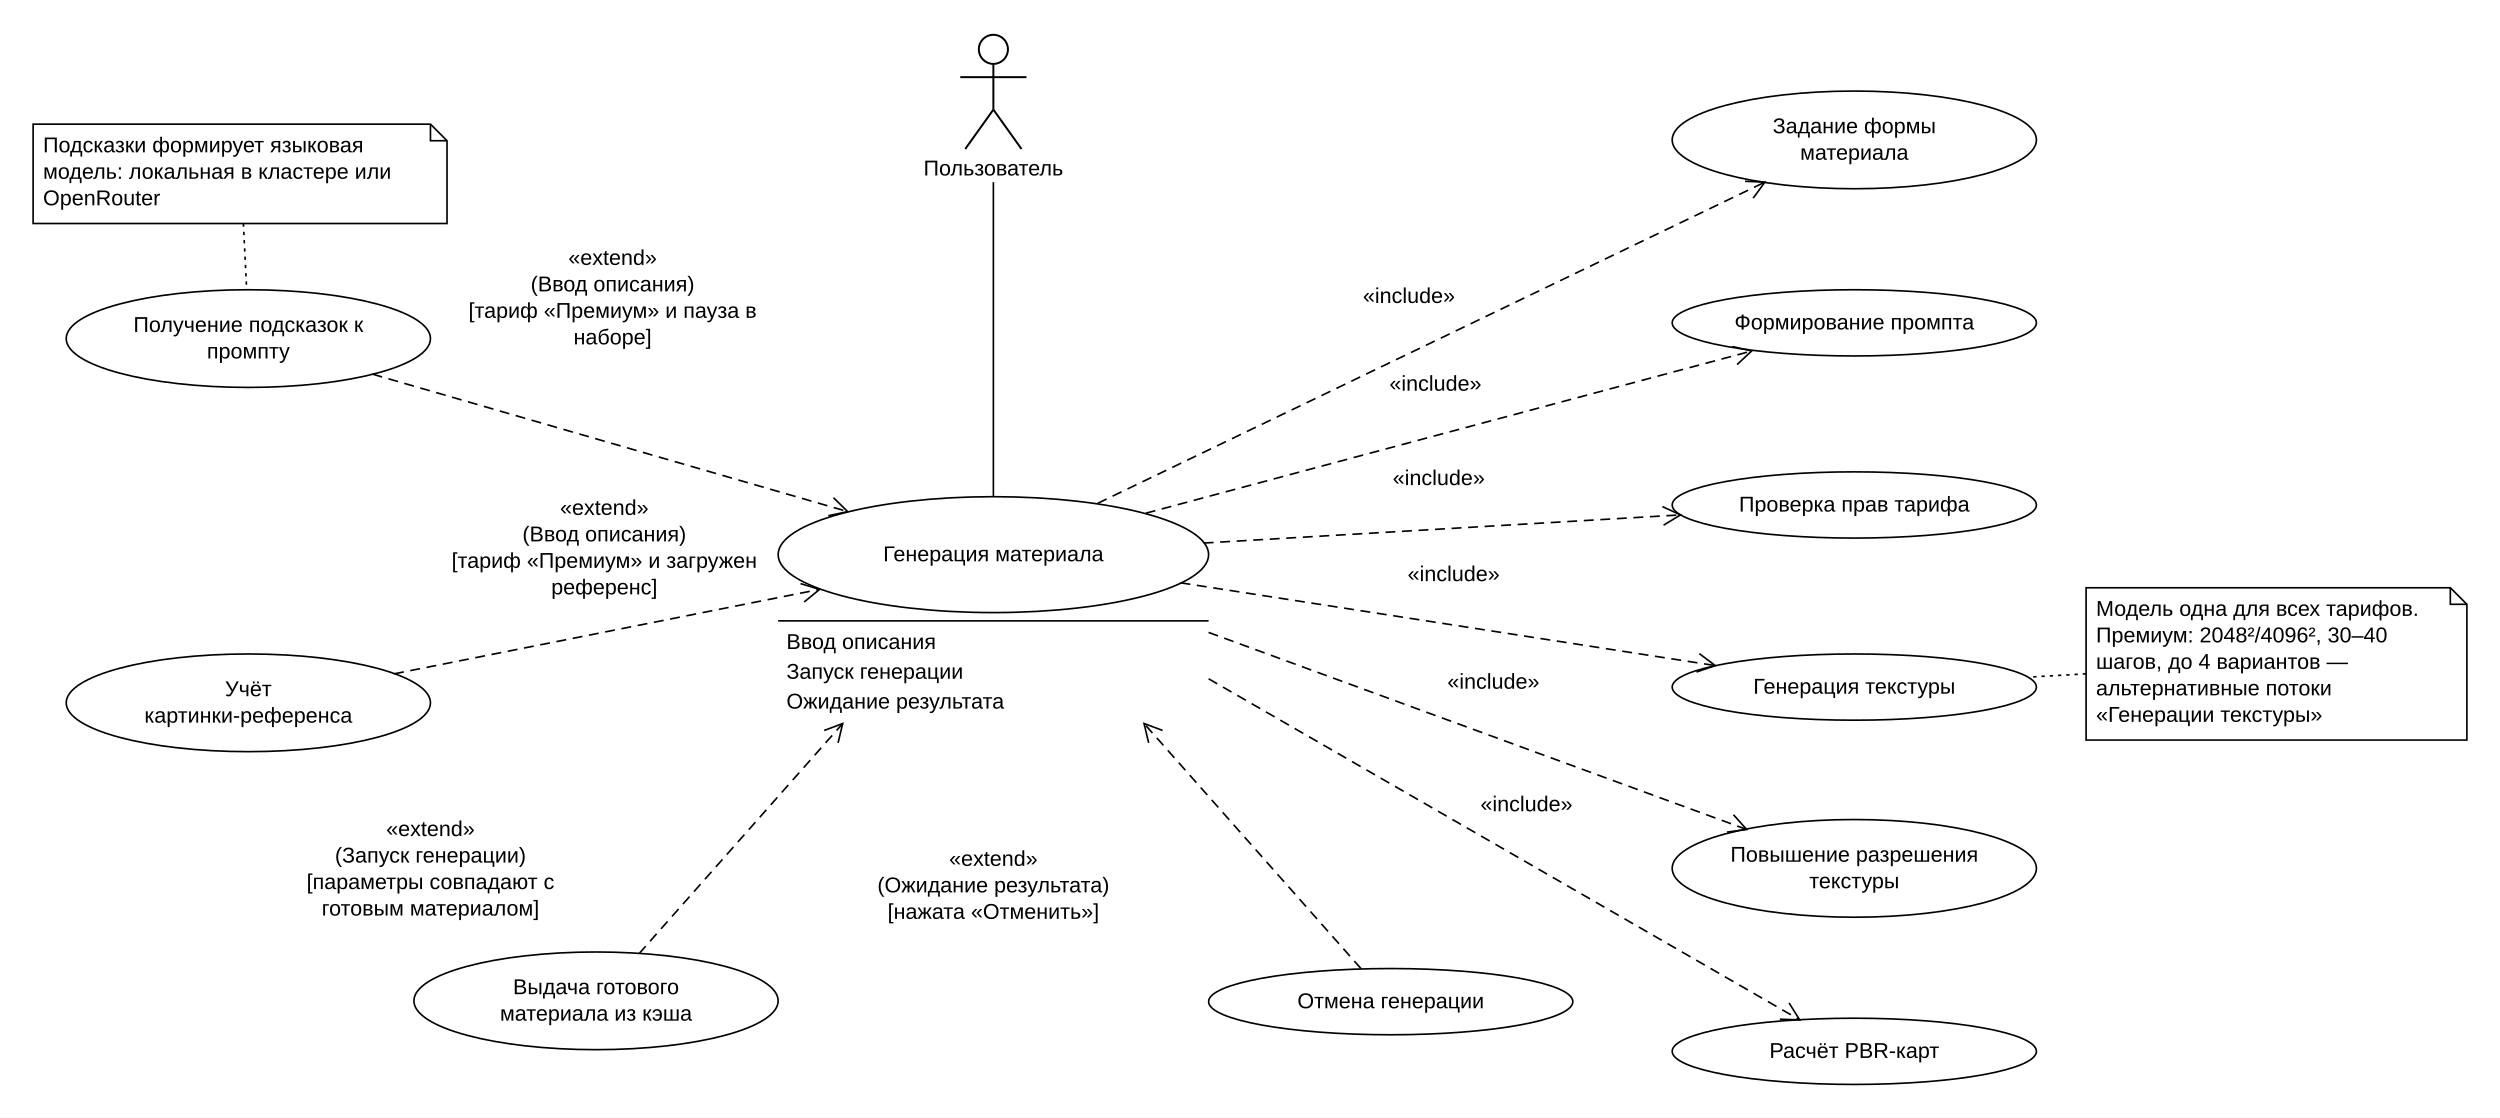
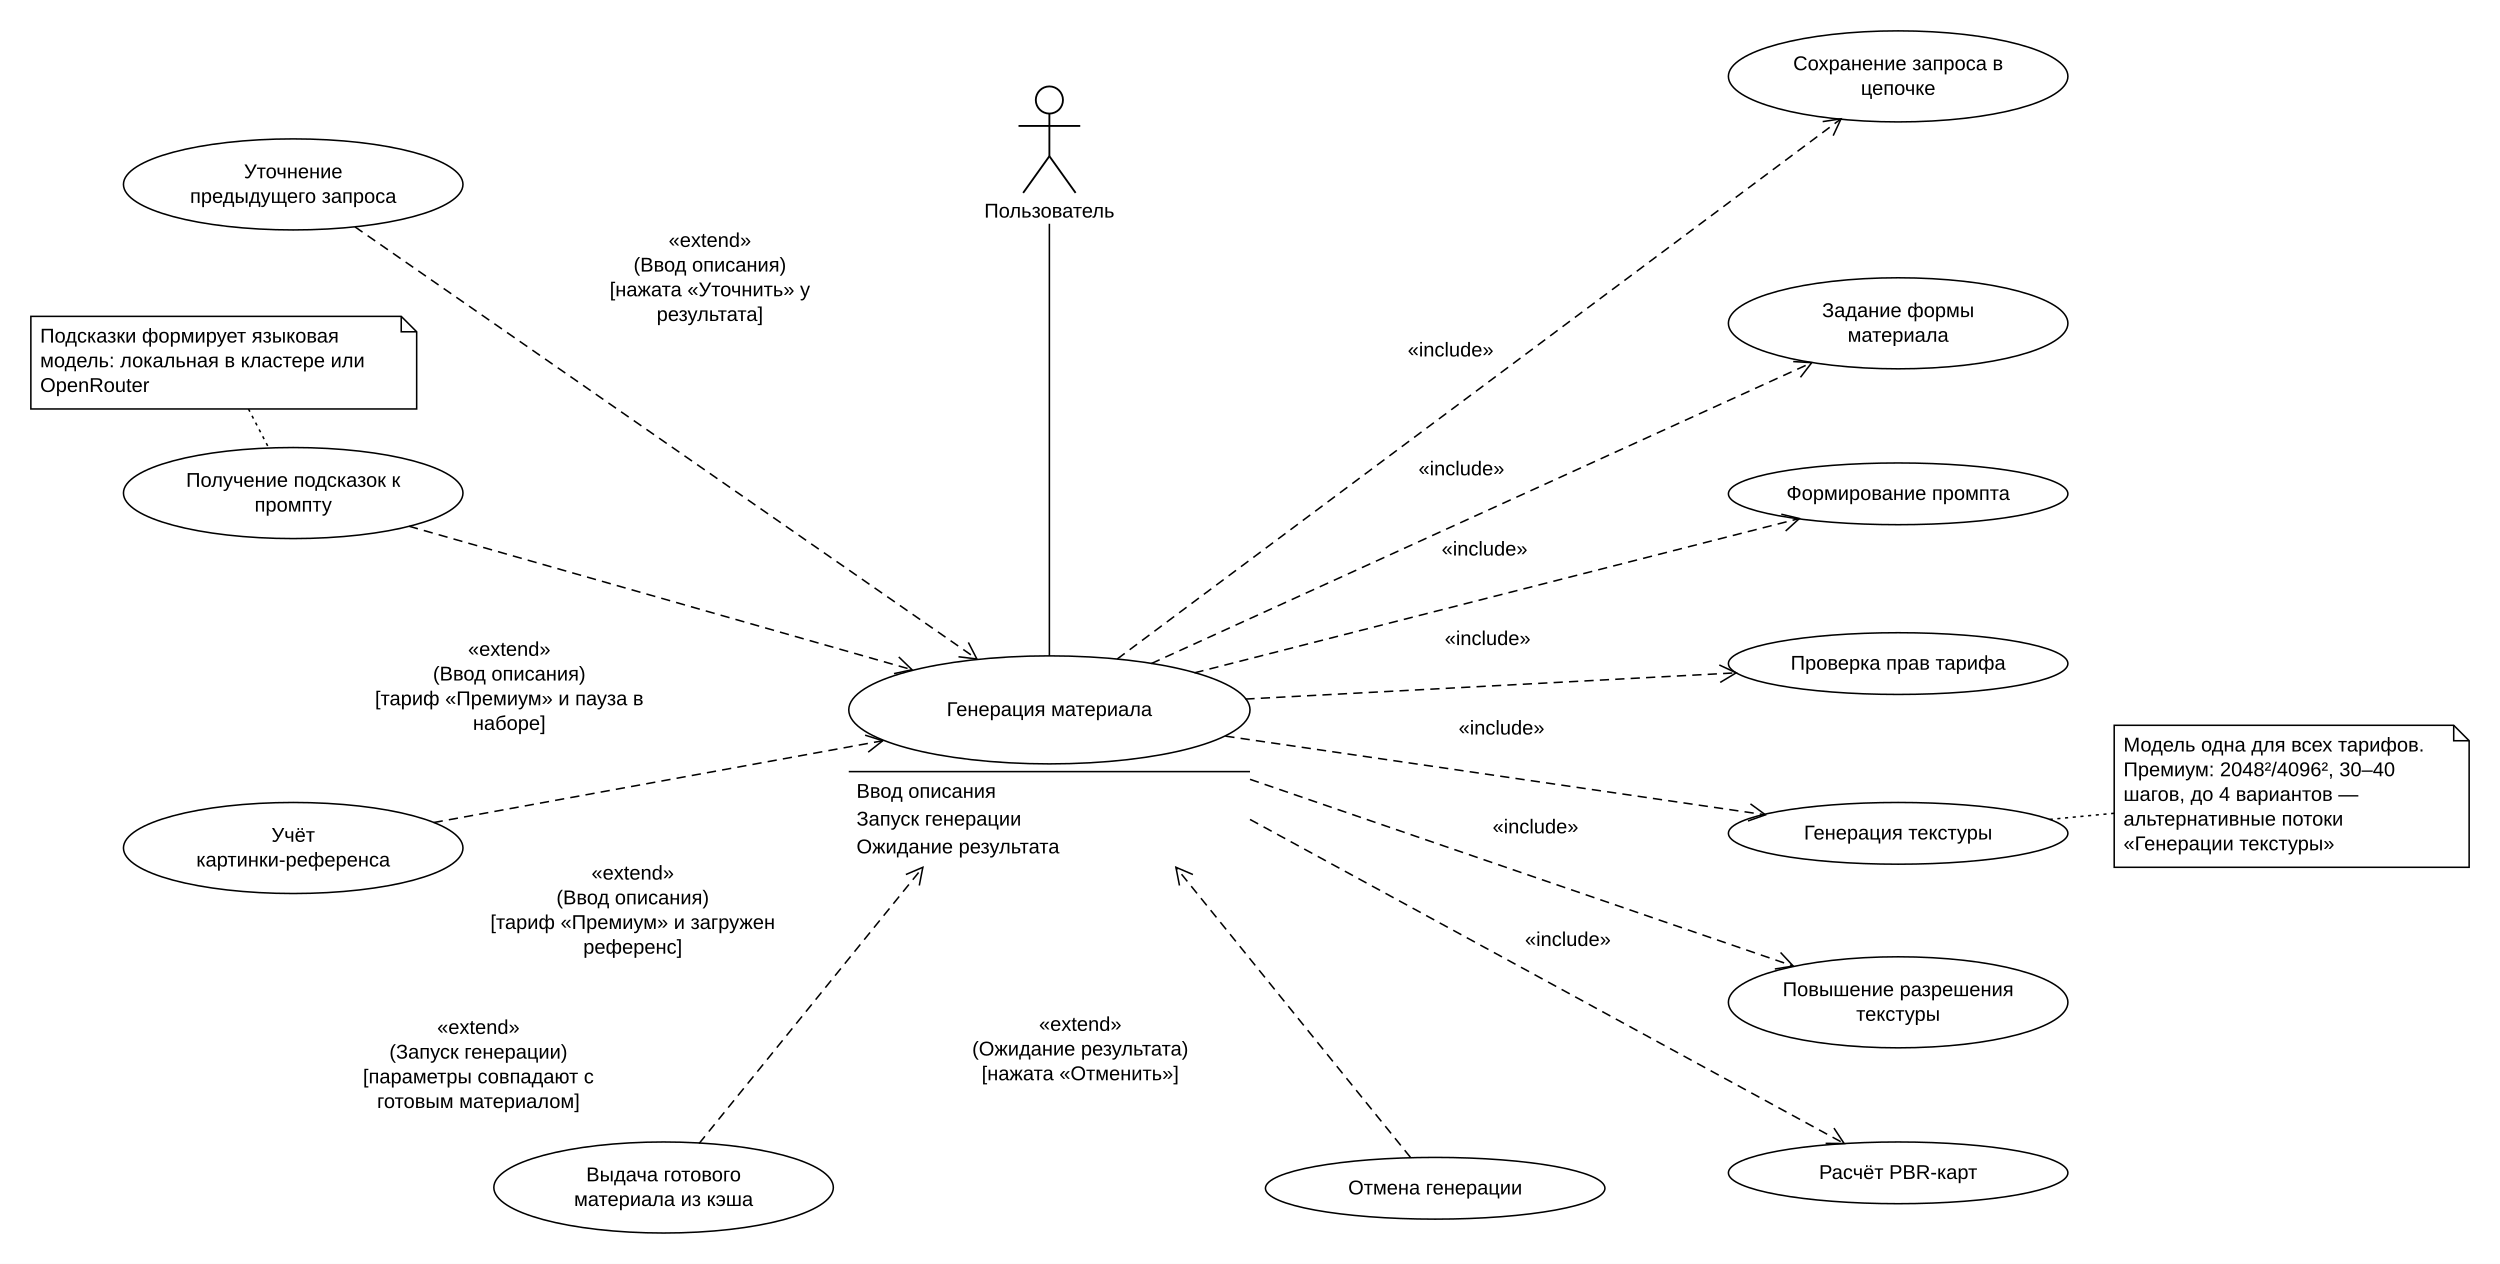
- <svg xmlns="http://www.w3.org/2000/svg" width="1510" height="675" viewBox="40 45 1510 675">
-   <rect x="40" y="45" width="1510" height="675" fill="#fff" />
-   <ellipse cx="640.0" cy="380.0" rx="130.0" ry="35.0" fill="#fff" stroke="#000" />
-   <text x="640.0" y="384.0" font-family="Arial, Helvetica, sans-serif" font-size="13" text-anchor="middle" font-weight="normal" font-style="normal" fill="#000">Генерация материала</text>
-   <line x1="510" y1="420" x2="770" y2="420" stroke="#000" />
-   <text x="515.0" y="437.0" font-family="Arial, Helvetica, sans-serif" font-size="13" text-anchor="start" font-weight="normal" font-style="normal" fill="#000">Ввод описания</text>
-   <text x="515.0" y="455.0" font-family="Arial, Helvetica, sans-serif" font-size="13" text-anchor="start" font-weight="normal" font-style="normal" fill="#000">Запуск генерации</text>
-   <text x="515.0" y="473.0" font-family="Arial, Helvetica, sans-serif" font-size="13" text-anchor="start" font-weight="normal" font-style="normal" fill="#000">Ожидание результата</text>
-   <ellipse cx="190.0" cy="249.5" rx="110.0" ry="29.5" fill="#fff" stroke="#000" />
-   <text x="190.0" y="245.5" font-family="Arial, Helvetica, sans-serif" font-size="13" text-anchor="middle" font-weight="normal" font-style="normal" fill="#000">Получение подсказок к</text>
-   <text x="190.0" y="261.5" font-family="Arial, Helvetica, sans-serif" font-size="13" text-anchor="middle" font-weight="normal" font-style="normal" fill="#000">промпту</text>
-   <ellipse cx="190.0" cy="469.5" rx="110.0" ry="29.5" fill="#fff" stroke="#000" />
-   <text x="190.0" y="465.5" font-family="Arial, Helvetica, sans-serif" font-size="13" text-anchor="middle" font-weight="normal" font-style="normal" fill="#000">Учёт</text>
-   <text x="190.0" y="481.5" font-family="Arial, Helvetica, sans-serif" font-size="13" text-anchor="middle" font-weight="normal" font-style="normal" fill="#000">картинки-референса</text>
-   <ellipse cx="400.0" cy="649.5" rx="110.0" ry="29.5" fill="#fff" stroke="#000" />
-   <text x="400.0" y="645.5" font-family="Arial, Helvetica, sans-serif" font-size="13" text-anchor="middle" font-weight="normal" font-style="normal" fill="#000">Выдача готового</text>
-   <text x="400.0" y="661.5" font-family="Arial, Helvetica, sans-serif" font-size="13" text-anchor="middle" font-weight="normal" font-style="normal" fill="#000">материала из кэша</text>
-   <ellipse cx="880.0" cy="650.0" rx="110.0" ry="20.0" fill="#fff" stroke="#000" />
-   <text x="880.0" y="654.0" font-family="Arial, Helvetica, sans-serif" font-size="13" text-anchor="middle" font-weight="normal" font-style="normal" fill="#000">Отмена генерации</text>
-   <ellipse cx="1160.0" cy="129.5" rx="110.0" ry="29.5" fill="#fff" stroke="#000" />
-   <text x="1160.0" y="125.5" font-family="Arial, Helvetica, sans-serif" font-size="13" text-anchor="middle" font-weight="normal" font-style="normal" fill="#000">Задание формы</text>
-   <text x="1160.0" y="141.5" font-family="Arial, Helvetica, sans-serif" font-size="13" text-anchor="middle" font-weight="normal" font-style="normal" fill="#000">материала</text>
-   <ellipse cx="1160.0" cy="240.0" rx="110.0" ry="20.0" fill="#fff" stroke="#000" />
-   <text x="1160.0" y="244.0" font-family="Arial, Helvetica, sans-serif" font-size="13" text-anchor="middle" font-weight="normal" font-style="normal" fill="#000">Формирование промпта</text>
-   <ellipse cx="1160.0" cy="350.0" rx="110.0" ry="20.0" fill="#fff" stroke="#000" />
-   <text x="1160.0" y="354.0" font-family="Arial, Helvetica, sans-serif" font-size="13" text-anchor="middle" font-weight="normal" font-style="normal" fill="#000">Проверка прав тарифа</text>
-   <ellipse cx="1160.0" cy="460.0" rx="110.0" ry="20.0" fill="#fff" stroke="#000" />
-   <text x="1160.0" y="464.0" font-family="Arial, Helvetica, sans-serif" font-size="13" text-anchor="middle" font-weight="normal" font-style="normal" fill="#000">Генерация текстуры</text>
-   <ellipse cx="1160.0" cy="569.5" rx="110.0" ry="29.5" fill="#fff" stroke="#000" />
-   <text x="1160.0" y="565.5" font-family="Arial, Helvetica, sans-serif" font-size="13" text-anchor="middle" font-weight="normal" font-style="normal" fill="#000">Повышение разрешения</text>
-   <text x="1160.0" y="581.5" font-family="Arial, Helvetica, sans-serif" font-size="13" text-anchor="middle" font-weight="normal" font-style="normal" fill="#000">текстуры</text>
-   <ellipse cx="1160.0" cy="680.0" rx="110.0" ry="20.0" fill="#fff" stroke="#000" />
-   <text x="1160.0" y="684.0" font-family="Arial, Helvetica, sans-serif" font-size="13" text-anchor="middle" font-weight="normal" font-style="normal" fill="#000">Расчёт PBR-карт</text>
-   <circle cx="640.0" cy="74.8" r="8.8" fill="#fff" stroke="#000" stroke-width="1.2" />
-   <line x1="640.0" y1="83.6" x2="640.0" y2="111.2" stroke="#000" stroke-width="1.2" fill="none" />
-   <line x1="620.0" y1="91.6" x2="660.0" y2="91.6" stroke="#000" stroke-width="1.2" fill="none" />
-   <line x1="640.0" y1="111.2" x2="623.0" y2="135.0" stroke="#000" stroke-width="1.2" fill="none" />
-   <line x1="640.0" y1="111.2" x2="657.0" y2="135.0" stroke="#000" stroke-width="1.2" fill="none" />
-   <text x="640.0" y="151.0" font-family="Arial, Helvetica, sans-serif" font-size="13" text-anchor="middle" font-weight="normal" font-style="normal" fill="#000">Пользователь</text>
-   <path d="M640.0,155.0 L640.0,345.0" fill="none" stroke="#000" />
-   <path d="M265.0,271.0 L552.0,354.0" fill="none" stroke="#000" stroke-dasharray="6 4" />
-   <path d="M540.3,356.5 L552.0,354.0 L543.4,345.6" fill="none" stroke="#000" stroke-width="1" />
-   <path d="M278.0,452.0 L535.0,401.0" fill="none" stroke="#000" stroke-dasharray="6 4" />
-   <path d="M525.7,408.6 L535.0,401.0 L523.5,397.5" fill="none" stroke="#000" stroke-width="1" />
-   <path d="M426.0,621.0 L549.0,482.0" fill="none" stroke="#000" stroke-dasharray="6 4" />
-   <path d="M546.2,493.7 L549.0,482.0 L537.8,486.2" fill="none" stroke="#000" stroke-width="1" />
-   <path d="M862.0,630.0 L731.0,482.0" fill="none" stroke="#000" stroke-dasharray="6 4" />
-   <path d="M742.2,486.2 L731.0,482.0 L733.8,493.7" fill="none" stroke="#000" stroke-width="1" />
-   <path d="M703.0,349.0 L1106.0,155.0" fill="none" stroke="#000" stroke-dasharray="6 4" />
-   <path d="M1098.9,164.7 L1106.0,155.0 L1094.0,154.5" fill="none" stroke="#000" stroke-width="1" />
-   <path d="M732.0,355.0 L1098.0,257.0" fill="none" stroke="#000" stroke-dasharray="6 4" />
-   <path d="M1089.2,265.2 L1098.0,257.0 L1086.3,254.3" fill="none" stroke="#000" stroke-width="1" />
-   <path d="M767.0,373.0 L1055.0,356.0" fill="none" stroke="#000" stroke-dasharray="6 4" />
-   <path d="M1044.8,362.2 L1055.0,356.0 L1044.1,351.0" fill="none" stroke="#000" stroke-width="1" />
-   <path d="M753.0,397.0 L1076.0,447.0" fill="none" stroke="#000" stroke-dasharray="6 4" />
-   <path d="M1064.7,450.9 L1076.0,447.0 L1066.4,439.8" fill="none" stroke="#000" stroke-width="1" />
-   <path d="M770.0,427.0 L1095.0,546.0" fill="none" stroke="#000" stroke-dasharray="6 4" />
-   <path d="M1083.1,547.6 L1095.0,546.0 L1087.0,537.1" fill="none" stroke="#000" stroke-width="1" />
-   <path d="M770.0,455.0 L1127.0,661.0" fill="none" stroke="#000" stroke-dasharray="6 4" />
-   <path d="M1115.0,660.6 L1127.0,661.0 L1120.6,650.8" fill="none" stroke="#000" stroke-width="1" />
-   <path d="M187.0,180.0 L189.0,220.0" fill="none" stroke="#000" stroke-dasharray="2 3" />
-   <path d="M1300.0,452.0 L1265.0,454.0" fill="none" stroke="#000" stroke-dasharray="2 3" />
-   <path d="M60,120 H300 L310,130 V180 H60 Z" fill="#fff" stroke="#000" />
-   <path d="M300,120 V130 H310" fill="none" stroke="#000" />
-   <text x="66.0" y="137.0" font-family="Arial, Helvetica, sans-serif" font-size="13" text-anchor="start" font-weight="normal" font-style="normal" fill="#000">Подсказки формирует языковая</text>
-   <text x="66.0" y="153.0" font-family="Arial, Helvetica, sans-serif" font-size="13" text-anchor="start" font-weight="normal" font-style="normal" fill="#000">модель: локальная в кластере или</text>
-   <text x="66.0" y="169.0" font-family="Arial, Helvetica, sans-serif" font-size="13" text-anchor="start" font-weight="normal" font-style="normal" fill="#000">OpenRouter</text>
-   <path d="M1300,400 H1520 L1530,410 V492 H1300 Z" fill="#fff" stroke="#000" />
-   <path d="M1520,400 V410 H1530" fill="none" stroke="#000" />
-   <text x="1306.0" y="417.0" font-family="Arial, Helvetica, sans-serif" font-size="13" text-anchor="start" font-weight="normal" font-style="normal" fill="#000">Модель одна для всех тарифов.</text>
-   <text x="1306.0" y="433.0" font-family="Arial, Helvetica, sans-serif" font-size="13" text-anchor="start" font-weight="normal" font-style="normal" fill="#000">Премиум: 2048²/4096², 30–40</text>
-   <text x="1306.0" y="449.0" font-family="Arial, Helvetica, sans-serif" font-size="13" text-anchor="start" font-weight="normal" font-style="normal" fill="#000">шагов, до 4 вариантов —</text>
-   <text x="1306.0" y="465.0" font-family="Arial, Helvetica, sans-serif" font-size="13" text-anchor="start" font-weight="normal" font-style="normal" fill="#000">альтернативные потоки</text>
-   <text x="1306.0" y="481.0" font-family="Arial, Helvetica, sans-serif" font-size="13" text-anchor="start" font-weight="normal" font-style="normal" fill="#000">«Генерации текстуры»</text>
-   <text x="410.0" y="205.0" font-family="Arial, Helvetica, sans-serif" font-size="13" text-anchor="middle" font-weight="normal" font-style="normal" fill="#000">«extend»</text>
-   <text x="410.0" y="221.0" font-family="Arial, Helvetica, sans-serif" font-size="13" text-anchor="middle" font-weight="normal" font-style="normal" fill="#000">(Ввод описания)</text>
-   <text x="410.0" y="237.0" font-family="Arial, Helvetica, sans-serif" font-size="13" text-anchor="middle" font-weight="normal" font-style="normal" fill="#000">[тариф «Премиум» и пауза в</text>
-   <text x="410.0" y="253.0" font-family="Arial, Helvetica, sans-serif" font-size="13" text-anchor="middle" font-weight="normal" font-style="normal" fill="#000">наборе]</text>
-   <text x="405.0" y="356.0" font-family="Arial, Helvetica, sans-serif" font-size="13" text-anchor="middle" font-weight="normal" font-style="normal" fill="#000">«extend»</text>
-   <text x="405.0" y="372.0" font-family="Arial, Helvetica, sans-serif" font-size="13" text-anchor="middle" font-weight="normal" font-style="normal" fill="#000">(Ввод описания)</text>
-   <text x="405.0" y="388.0" font-family="Arial, Helvetica, sans-serif" font-size="13" text-anchor="middle" font-weight="normal" font-style="normal" fill="#000">[тариф «Премиум» и загружен</text>
-   <text x="405.0" y="404.0" font-family="Arial, Helvetica, sans-serif" font-size="13" text-anchor="middle" font-weight="normal" font-style="normal" fill="#000">референс]</text>
-   <text x="300.0" y="550.0" font-family="Arial, Helvetica, sans-serif" font-size="13" text-anchor="middle" font-weight="normal" font-style="normal" fill="#000">«extend»</text>
-   <text x="300.0" y="566.0" font-family="Arial, Helvetica, sans-serif" font-size="13" text-anchor="middle" font-weight="normal" font-style="normal" fill="#000">(Запуск генерации)</text>
-   <text x="300.0" y="582.0" font-family="Arial, Helvetica, sans-serif" font-size="13" text-anchor="middle" font-weight="normal" font-style="normal" fill="#000">[параметры совпадают с</text>
-   <text x="300.0" y="598.0" font-family="Arial, Helvetica, sans-serif" font-size="13" text-anchor="middle" font-weight="normal" font-style="normal" fill="#000">готовым материалом]</text>
-   <text x="640.0" y="568.0" font-family="Arial, Helvetica, sans-serif" font-size="13" text-anchor="middle" font-weight="normal" font-style="normal" fill="#000">«extend»</text>
-   <text x="640.0" y="584.0" font-family="Arial, Helvetica, sans-serif" font-size="13" text-anchor="middle" font-weight="normal" font-style="normal" fill="#000">(Ожидание результата)</text>
-   <text x="640.0" y="600.0" font-family="Arial, Helvetica, sans-serif" font-size="13" text-anchor="middle" font-weight="normal" font-style="normal" fill="#000">[нажата «Отменить»]</text>
-   <text x="891.0" y="228.0" font-family="Arial, Helvetica, sans-serif" font-size="13" text-anchor="middle" font-weight="normal" font-style="normal" fill="#000">«include»</text>
-   <text x="907.0" y="281.0" font-family="Arial, Helvetica, sans-serif" font-size="13" text-anchor="middle" font-weight="normal" font-style="normal" fill="#000">«include»</text>
-   <text x="909.0" y="338.0" font-family="Arial, Helvetica, sans-serif" font-size="13" text-anchor="middle" font-weight="normal" font-style="normal" fill="#000">«include»</text>
-   <text x="918.0" y="396.0" font-family="Arial, Helvetica, sans-serif" font-size="13" text-anchor="middle" font-weight="normal" font-style="normal" fill="#000">«include»</text>
-   <text x="942.0" y="461.0" font-family="Arial, Helvetica, sans-serif" font-size="13" text-anchor="middle" font-weight="normal" font-style="normal" fill="#000">«include»</text>
-   <text x="962.0" y="535.0" font-family="Arial, Helvetica, sans-serif" font-size="13" text-anchor="middle" font-weight="normal" font-style="normal" fill="#000">«include»</text>
+ <svg xmlns="http://www.w3.org/2000/svg" width="1620" height="819" viewBox="20 10 1620 819">
+   <rect x="20" y="10" width="1620" height="819" fill="#fff" />
+   <ellipse cx="700.0" cy="470.0" rx="130.0" ry="35.0" fill="#fff" stroke="#000" />
+   <text x="700.0" y="474.0" font-family="Arial, Helvetica, sans-serif" font-size="13" text-anchor="middle" font-weight="normal" font-style="normal" fill="#000">Генерация материала</text>
+   <line x1="570" y1="510" x2="830" y2="510" stroke="#000" />
+   <text x="575.0" y="527.0" font-family="Arial, Helvetica, sans-serif" font-size="13" text-anchor="start" font-weight="normal" font-style="normal" fill="#000">Ввод описания</text>
+   <text x="575.0" y="545.0" font-family="Arial, Helvetica, sans-serif" font-size="13" text-anchor="start" font-weight="normal" font-style="normal" fill="#000">Запуск генерации</text>
+   <text x="575.0" y="563.0" font-family="Arial, Helvetica, sans-serif" font-size="13" text-anchor="start" font-weight="normal" font-style="normal" fill="#000">Ожидание результата</text>
+   <ellipse cx="210.0" cy="129.5" rx="110.0" ry="29.5" fill="#fff" stroke="#000" />
+   <text x="210.0" y="125.5" font-family="Arial, Helvetica, sans-serif" font-size="13" text-anchor="middle" font-weight="normal" font-style="normal" fill="#000">Уточнение</text>
+   <text x="210.0" y="141.5" font-family="Arial, Helvetica, sans-serif" font-size="13" text-anchor="middle" font-weight="normal" font-style="normal" fill="#000">предыдущего запроса</text>
+   <ellipse cx="210.0" cy="329.5" rx="110.0" ry="29.5" fill="#fff" stroke="#000" />
+   <text x="210.0" y="325.5" font-family="Arial, Helvetica, sans-serif" font-size="13" text-anchor="middle" font-weight="normal" font-style="normal" fill="#000">Получение подсказок к</text>
+   <text x="210.0" y="341.5" font-family="Arial, Helvetica, sans-serif" font-size="13" text-anchor="middle" font-weight="normal" font-style="normal" fill="#000">промпту</text>
+   <ellipse cx="210.0" cy="559.5" rx="110.0" ry="29.5" fill="#fff" stroke="#000" />
+   <text x="210.0" y="555.5" font-family="Arial, Helvetica, sans-serif" font-size="13" text-anchor="middle" font-weight="normal" font-style="normal" fill="#000">Учёт</text>
+   <text x="210.0" y="571.5" font-family="Arial, Helvetica, sans-serif" font-size="13" text-anchor="middle" font-weight="normal" font-style="normal" fill="#000">картинки-референса</text>
+   <ellipse cx="450.0" cy="779.5" rx="110.0" ry="29.5" fill="#fff" stroke="#000" />
+   <text x="450.0" y="775.5" font-family="Arial, Helvetica, sans-serif" font-size="13" text-anchor="middle" font-weight="normal" font-style="normal" fill="#000">Выдача готового</text>
+   <text x="450.0" y="791.5" font-family="Arial, Helvetica, sans-serif" font-size="13" text-anchor="middle" font-weight="normal" font-style="normal" fill="#000">материала из кэша</text>
+   <ellipse cx="950.0" cy="780.0" rx="110.0" ry="20.0" fill="#fff" stroke="#000" />
+   <text x="950.0" y="784.0" font-family="Arial, Helvetica, sans-serif" font-size="13" text-anchor="middle" font-weight="normal" font-style="normal" fill="#000">Отмена генерации</text>
+   <ellipse cx="1250.0" cy="59.5" rx="110.0" ry="29.5" fill="#fff" stroke="#000" />
+   <text x="1250.0" y="55.5" font-family="Arial, Helvetica, sans-serif" font-size="13" text-anchor="middle" font-weight="normal" font-style="normal" fill="#000">Сохранение запроса в</text>
+   <text x="1250.0" y="71.5" font-family="Arial, Helvetica, sans-serif" font-size="13" text-anchor="middle" font-weight="normal" font-style="normal" fill="#000">цепочке</text>
+   <ellipse cx="1250.0" cy="219.5" rx="110.0" ry="29.5" fill="#fff" stroke="#000" />
+   <text x="1250.0" y="215.5" font-family="Arial, Helvetica, sans-serif" font-size="13" text-anchor="middle" font-weight="normal" font-style="normal" fill="#000">Задание формы</text>
+   <text x="1250.0" y="231.5" font-family="Arial, Helvetica, sans-serif" font-size="13" text-anchor="middle" font-weight="normal" font-style="normal" fill="#000">материала</text>
+   <ellipse cx="1250.0" cy="330.0" rx="110.0" ry="20.0" fill="#fff" stroke="#000" />
+   <text x="1250.0" y="334.0" font-family="Arial, Helvetica, sans-serif" font-size="13" text-anchor="middle" font-weight="normal" font-style="normal" fill="#000">Формирование промпта</text>
+   <ellipse cx="1250.0" cy="440.0" rx="110.0" ry="20.0" fill="#fff" stroke="#000" />
+   <text x="1250.0" y="444.0" font-family="Arial, Helvetica, sans-serif" font-size="13" text-anchor="middle" font-weight="normal" font-style="normal" fill="#000">Проверка прав тарифа</text>
+   <ellipse cx="1250.0" cy="550.0" rx="110.0" ry="20.0" fill="#fff" stroke="#000" />
+   <text x="1250.0" y="554.0" font-family="Arial, Helvetica, sans-serif" font-size="13" text-anchor="middle" font-weight="normal" font-style="normal" fill="#000">Генерация текстуры</text>
+   <ellipse cx="1250.0" cy="659.5" rx="110.0" ry="29.5" fill="#fff" stroke="#000" />
+   <text x="1250.0" y="655.5" font-family="Arial, Helvetica, sans-serif" font-size="13" text-anchor="middle" font-weight="normal" font-style="normal" fill="#000">Повышение разрешения</text>
+   <text x="1250.0" y="671.5" font-family="Arial, Helvetica, sans-serif" font-size="13" text-anchor="middle" font-weight="normal" font-style="normal" fill="#000">текстуры</text>
+   <ellipse cx="1250.0" cy="770.0" rx="110.0" ry="20.0" fill="#fff" stroke="#000" />
+   <text x="1250.0" y="774.0" font-family="Arial, Helvetica, sans-serif" font-size="13" text-anchor="middle" font-weight="normal" font-style="normal" fill="#000">Расчёт PBR-карт</text>
+   <circle cx="700.0" cy="74.8" r="8.8" fill="#fff" stroke="#000" stroke-width="1.2" />
+   <line x1="700.0" y1="83.6" x2="700.0" y2="111.2" stroke="#000" stroke-width="1.2" fill="none" />
+   <line x1="680.0" y1="91.6" x2="720.0" y2="91.6" stroke="#000" stroke-width="1.2" fill="none" />
+   <line x1="700.0" y1="111.2" x2="683.0" y2="135.0" stroke="#000" stroke-width="1.2" fill="none" />
+   <line x1="700.0" y1="111.2" x2="717.0" y2="135.0" stroke="#000" stroke-width="1.2" fill="none" />
+   <text x="700.0" y="151.0" font-family="Arial, Helvetica, sans-serif" font-size="13" text-anchor="middle" font-weight="normal" font-style="normal" fill="#000">Пользователь</text>
+   <path d="M700.0,155.0 L700.0,435.0" fill="none" stroke="#000" />
+   <path d="M250.0,157.0 L653.0,437.0" fill="none" stroke="#000" stroke-dasharray="6 4" />
+   <path d="M641.1,435.6 L653.0,437.0 L647.5,426.3" fill="none" stroke="#000" stroke-width="1" />
+   <path d="M285.0,351.0 L611.0,444.0" fill="none" stroke="#000" stroke-dasharray="6 4" />
+   <path d="M599.3,446.5 L611.0,444.0 L602.4,435.7" fill="none" stroke="#000" stroke-width="1" />
+   <path d="M301.0,543.0 L592.0,490.0" fill="none" stroke="#000" stroke-dasharray="6 4" />
+   <path d="M582.6,497.4 L592.0,490.0 L580.6,486.4" fill="none" stroke="#000" stroke-width="1" />
+   <path d="M473.0,751.0 L618.0,572.0" fill="none" stroke="#000" stroke-dasharray="6 4" />
+   <path d="M615.7,583.8 L618.0,572.0 L607.0,576.7" fill="none" stroke="#000" stroke-width="1" />
+   <path d="M934.0,760.0 L782.0,572.0" fill="none" stroke="#000" stroke-dasharray="6 4" />
+   <path d="M793.0,576.7 L782.0,572.0 L784.3,583.8" fill="none" stroke="#000" stroke-width="1" />
+   <path d="M744.0,437.0 L1213.0,87.0" fill="none" stroke="#000" stroke-dasharray="6 4" />
+   <path d="M1207.9,97.9 L1213.0,87.0 L1201.1,88.8" fill="none" stroke="#000" stroke-width="1" />
+   <path d="M766.0,440.0 L1194.0,245.0" fill="none" stroke="#000" stroke-dasharray="6 4" />
+   <path d="M1186.7,254.5 L1194.0,245.0 L1182.0,244.3" fill="none" stroke="#000" stroke-width="1" />
+   <path d="M794.0,446.0 L1186.0,346.0" fill="none" stroke="#000" stroke-dasharray="6 4" />
+   <path d="M1177.1,354.1 L1186.0,346.0 L1174.3,343.2" fill="none" stroke="#000" stroke-width="1" />
+   <path d="M827.0,463.0 L1145.0,446.0" fill="none" stroke="#000" stroke-dasharray="6 4" />
+   <path d="M1134.7,452.2 L1145.0,446.0 L1134.1,440.9" fill="none" stroke="#000" stroke-width="1" />
+   <path d="M814.0,487.0 L1164.0,538.0" fill="none" stroke="#000" stroke-dasharray="6 4" />
+   <path d="M1152.7,542.0 L1164.0,538.0 L1154.3,530.9" fill="none" stroke="#000" stroke-width="1" />
+   <path d="M830.0,515.0 L1182.0,636.0" fill="none" stroke="#000" stroke-dasharray="6 4" />
+   <path d="M1170.1,637.9 L1182.0,636.0 L1173.8,627.2" fill="none" stroke="#000" stroke-width="1" />
+   <path d="M830.0,541.0 L1215.0,751.0" fill="none" stroke="#000" stroke-dasharray="6 4" />
+   <path d="M1203.0,750.9 L1215.0,751.0 L1208.4,741.0" fill="none" stroke="#000" stroke-width="1" />
+   <path d="M181.0,275.0 L194.0,300.0" fill="none" stroke="#000" stroke-dasharray="2 3" />
+   <path d="M1390.0,537.0 L1348.0,541.0" fill="none" stroke="#000" stroke-dasharray="2 3" />
+   <path d="M40,215 H280 L290,225 V275 H40 Z" fill="#fff" stroke="#000" />
+   <path d="M280,215 V225 H290" fill="none" stroke="#000" />
+   <text x="46.0" y="232.0" font-family="Arial, Helvetica, sans-serif" font-size="13" text-anchor="start" font-weight="normal" font-style="normal" fill="#000">Подсказки формирует языковая</text>
+   <text x="46.0" y="248.0" font-family="Arial, Helvetica, sans-serif" font-size="13" text-anchor="start" font-weight="normal" font-style="normal" fill="#000">модель: локальная в кластере или</text>
+   <text x="46.0" y="264.0" font-family="Arial, Helvetica, sans-serif" font-size="13" text-anchor="start" font-weight="normal" font-style="normal" fill="#000">OpenRouter</text>
+   <path d="M1390,480 H1610 L1620,490 V572 H1390 Z" fill="#fff" stroke="#000" />
+   <path d="M1610,480 V490 H1620" fill="none" stroke="#000" />
+   <text x="1396.0" y="497.0" font-family="Arial, Helvetica, sans-serif" font-size="13" text-anchor="start" font-weight="normal" font-style="normal" fill="#000">Модель одна для всех тарифов.</text>
+   <text x="1396.0" y="513.0" font-family="Arial, Helvetica, sans-serif" font-size="13" text-anchor="start" font-weight="normal" font-style="normal" fill="#000">Премиум: 2048²/4096², 30–40</text>
+   <text x="1396.0" y="529.0" font-family="Arial, Helvetica, sans-serif" font-size="13" text-anchor="start" font-weight="normal" font-style="normal" fill="#000">шагов, до 4 вариантов —</text>
+   <text x="1396.0" y="545.0" font-family="Arial, Helvetica, sans-serif" font-size="13" text-anchor="start" font-weight="normal" font-style="normal" fill="#000">альтернативные потоки</text>
+   <text x="1396.0" y="561.0" font-family="Arial, Helvetica, sans-serif" font-size="13" text-anchor="start" font-weight="normal" font-style="normal" fill="#000">«Генерации текстуры»</text>
+   <text x="480.0" y="170.0" font-family="Arial, Helvetica, sans-serif" font-size="13" text-anchor="middle" font-weight="normal" font-style="normal" fill="#000">«extend»</text>
+   <text x="480.0" y="186.0" font-family="Arial, Helvetica, sans-serif" font-size="13" text-anchor="middle" font-weight="normal" font-style="normal" fill="#000">(Ввод описания)</text>
+   <text x="480.0" y="202.0" font-family="Arial, Helvetica, sans-serif" font-size="13" text-anchor="middle" font-weight="normal" font-style="normal" fill="#000">[нажата «Уточнить» у</text>
+   <text x="480.0" y="218.0" font-family="Arial, Helvetica, sans-serif" font-size="13" text-anchor="middle" font-weight="normal" font-style="normal" fill="#000">результата]</text>
+   <text x="350.0" y="435.0" font-family="Arial, Helvetica, sans-serif" font-size="13" text-anchor="middle" font-weight="normal" font-style="normal" fill="#000">«extend»</text>
+   <text x="350.0" y="451.0" font-family="Arial, Helvetica, sans-serif" font-size="13" text-anchor="middle" font-weight="normal" font-style="normal" fill="#000">(Ввод описания)</text>
+   <text x="350.0" y="467.0" font-family="Arial, Helvetica, sans-serif" font-size="13" text-anchor="middle" font-weight="normal" font-style="normal" fill="#000">[тариф «Премиум» и пауза в</text>
+   <text x="350.0" y="483.0" font-family="Arial, Helvetica, sans-serif" font-size="13" text-anchor="middle" font-weight="normal" font-style="normal" fill="#000">наборе]</text>
+   <text x="430.0" y="580.0" font-family="Arial, Helvetica, sans-serif" font-size="13" text-anchor="middle" font-weight="normal" font-style="normal" fill="#000">«extend»</text>
+   <text x="430.0" y="596.0" font-family="Arial, Helvetica, sans-serif" font-size="13" text-anchor="middle" font-weight="normal" font-style="normal" fill="#000">(Ввод описания)</text>
+   <text x="430.0" y="612.0" font-family="Arial, Helvetica, sans-serif" font-size="13" text-anchor="middle" font-weight="normal" font-style="normal" fill="#000">[тариф «Премиум» и загружен</text>
+   <text x="430.0" y="628.0" font-family="Arial, Helvetica, sans-serif" font-size="13" text-anchor="middle" font-weight="normal" font-style="normal" fill="#000">референс]</text>
+   <text x="330.0" y="680.0" font-family="Arial, Helvetica, sans-serif" font-size="13" text-anchor="middle" font-weight="normal" font-style="normal" fill="#000">«extend»</text>
+   <text x="330.0" y="696.0" font-family="Arial, Helvetica, sans-serif" font-size="13" text-anchor="middle" font-weight="normal" font-style="normal" fill="#000">(Запуск генерации)</text>
+   <text x="330.0" y="712.0" font-family="Arial, Helvetica, sans-serif" font-size="13" text-anchor="middle" font-weight="normal" font-style="normal" fill="#000">[параметры совпадают с</text>
+   <text x="330.0" y="728.0" font-family="Arial, Helvetica, sans-serif" font-size="13" text-anchor="middle" font-weight="normal" font-style="normal" fill="#000">готовым материалом]</text>
+   <text x="720.0" y="678.0" font-family="Arial, Helvetica, sans-serif" font-size="13" text-anchor="middle" font-weight="normal" font-style="normal" fill="#000">«extend»</text>
+   <text x="720.0" y="694.0" font-family="Arial, Helvetica, sans-serif" font-size="13" text-anchor="middle" font-weight="normal" font-style="normal" fill="#000">(Ожидание результата)</text>
+   <text x="720.0" y="710.0" font-family="Arial, Helvetica, sans-serif" font-size="13" text-anchor="middle" font-weight="normal" font-style="normal" fill="#000">[нажата «Отменить»]</text>
+   <text x="960.0" y="241.0" font-family="Arial, Helvetica, sans-serif" font-size="13" text-anchor="middle" font-weight="normal" font-style="normal" fill="#000">«include»</text>
+   <text x="967.0" y="318.0" font-family="Arial, Helvetica, sans-serif" font-size="13" text-anchor="middle" font-weight="normal" font-style="normal" fill="#000">«include»</text>
+   <text x="982.0" y="370.0" font-family="Arial, Helvetica, sans-serif" font-size="13" text-anchor="middle" font-weight="normal" font-style="normal" fill="#000">«include»</text>
+   <text x="984.0" y="428.0" font-family="Arial, Helvetica, sans-serif" font-size="13" text-anchor="middle" font-weight="normal" font-style="normal" fill="#000">«include»</text>
+   <text x="993.0" y="486.0" font-family="Arial, Helvetica, sans-serif" font-size="13" text-anchor="middle" font-weight="normal" font-style="normal" fill="#000">«include»</text>
+   <text x="1015.0" y="550.0" font-family="Arial, Helvetica, sans-serif" font-size="13" text-anchor="middle" font-weight="normal" font-style="normal" fill="#000">«include»</text>
+   <text x="1036.0" y="623.0" font-family="Arial, Helvetica, sans-serif" font-size="13" text-anchor="middle" font-weight="normal" font-style="normal" fill="#000">«include»</text>
</svg>
